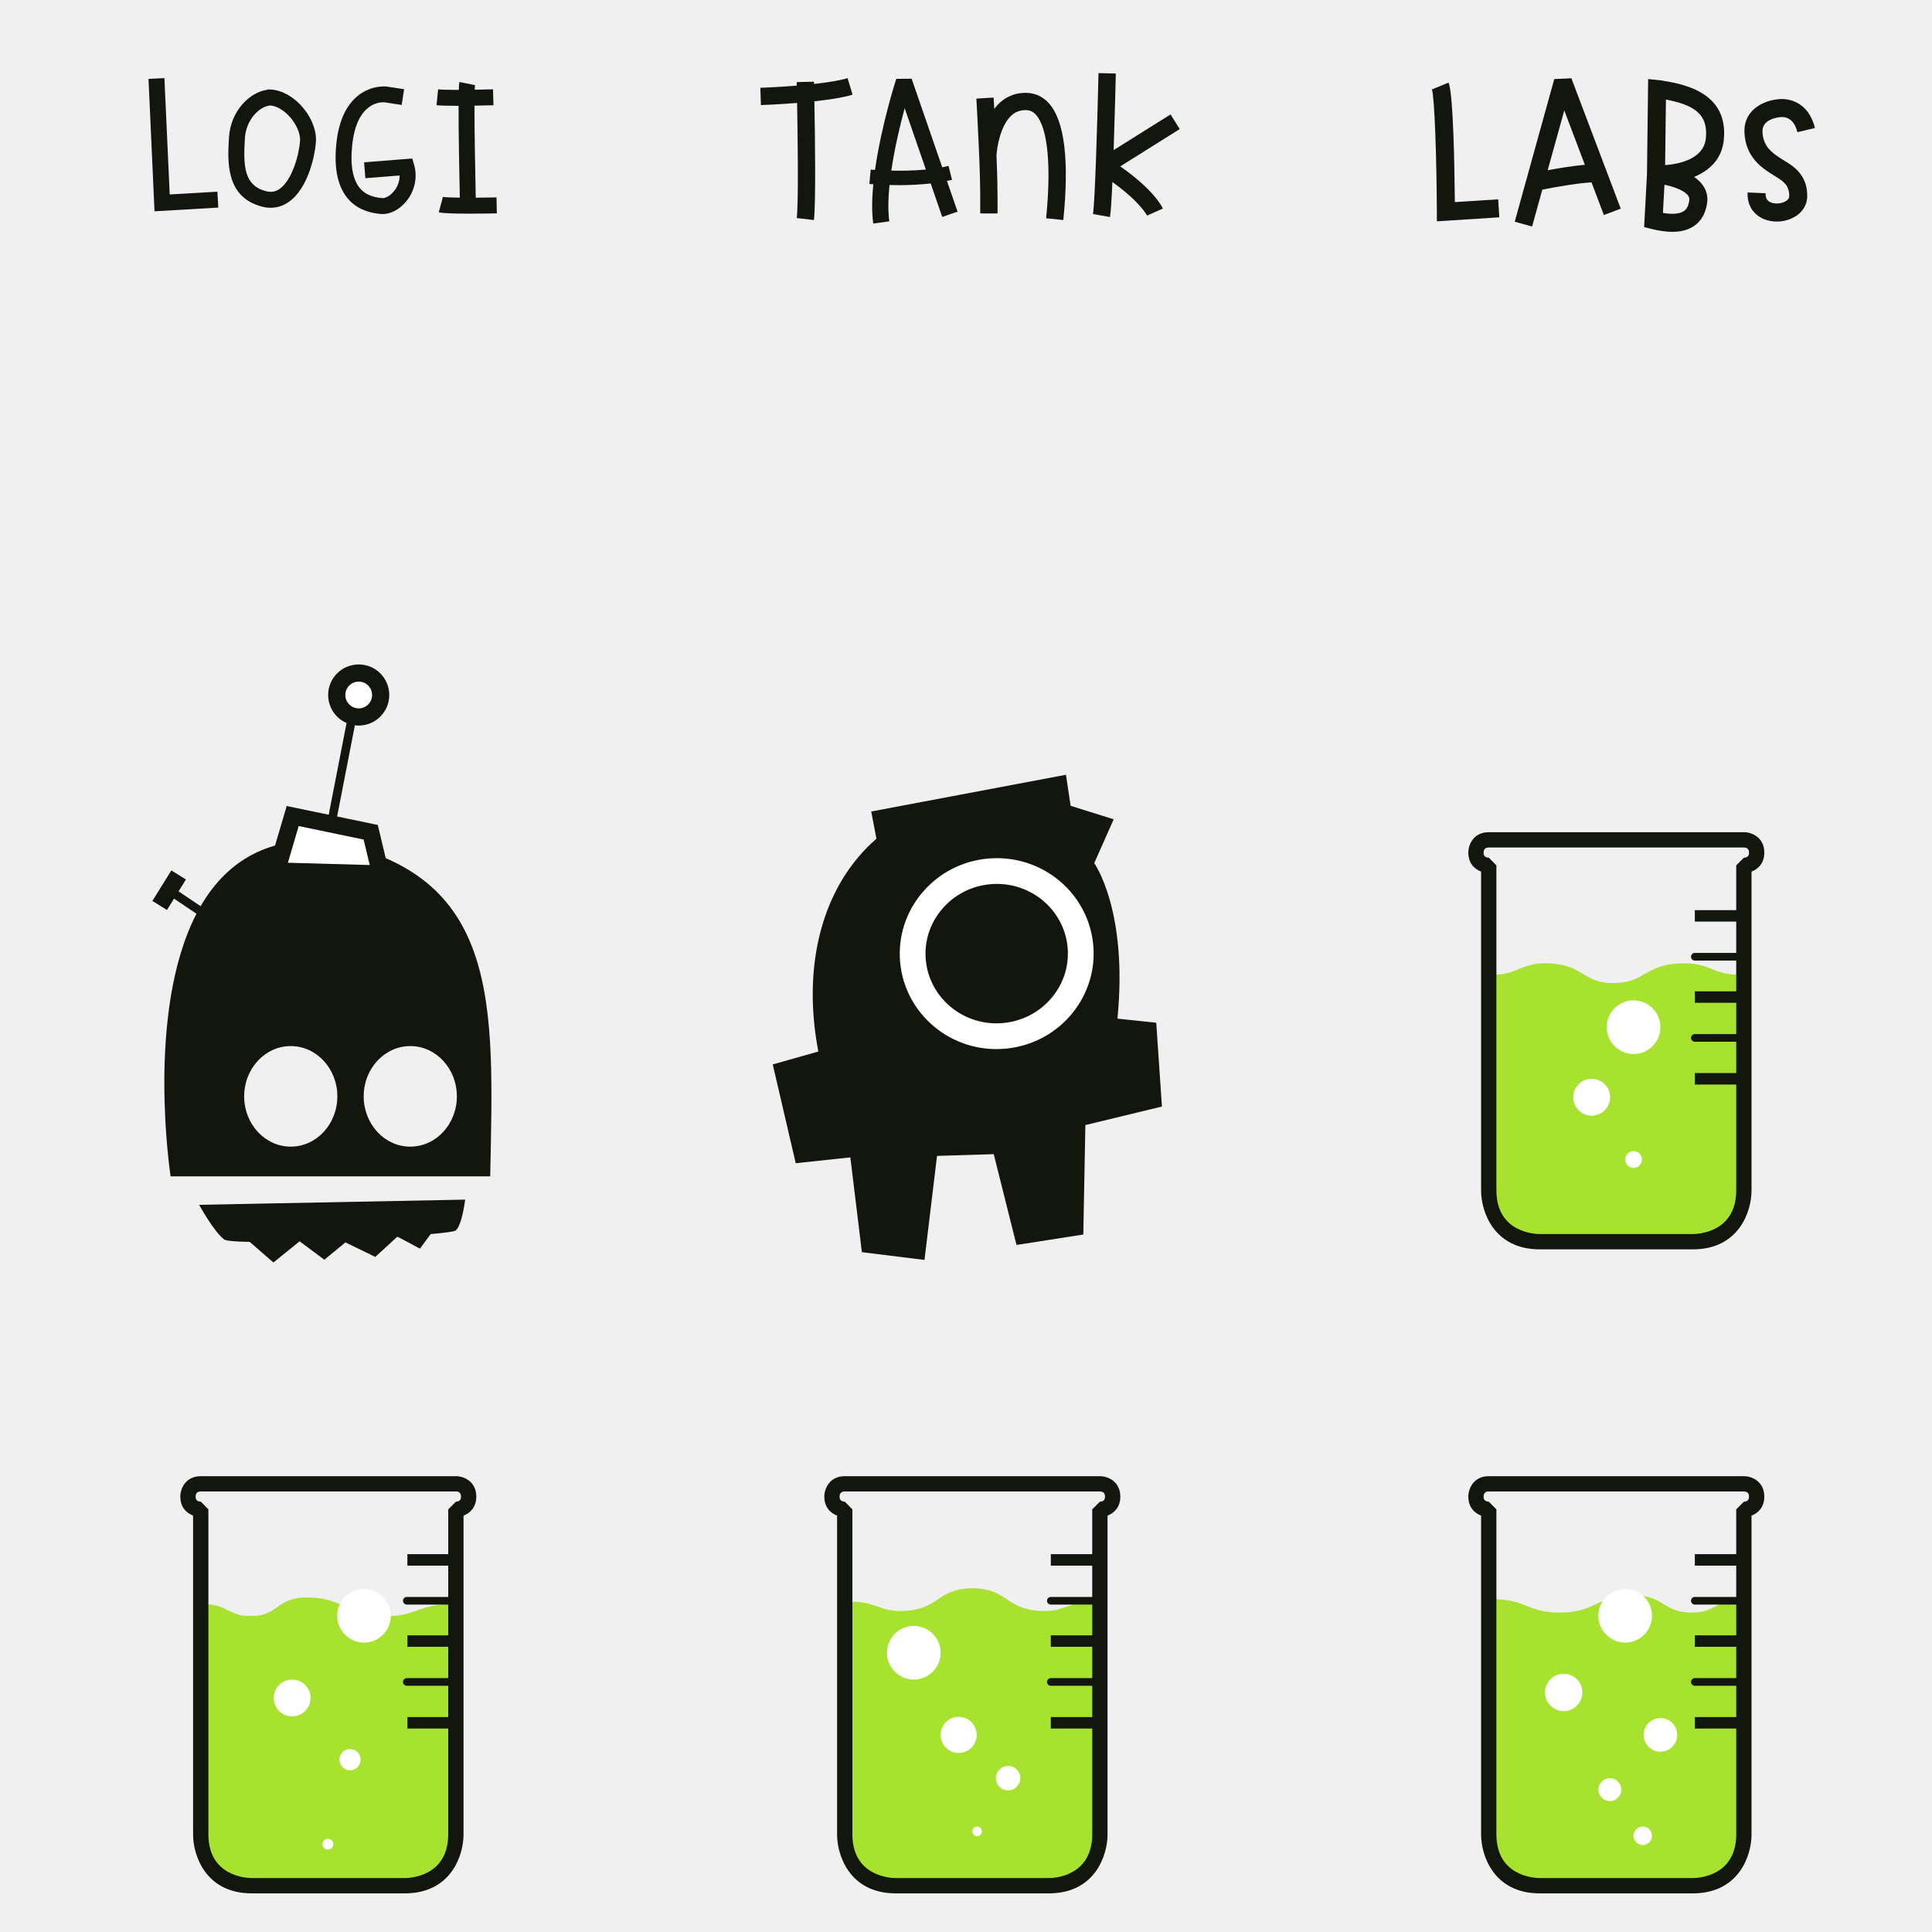
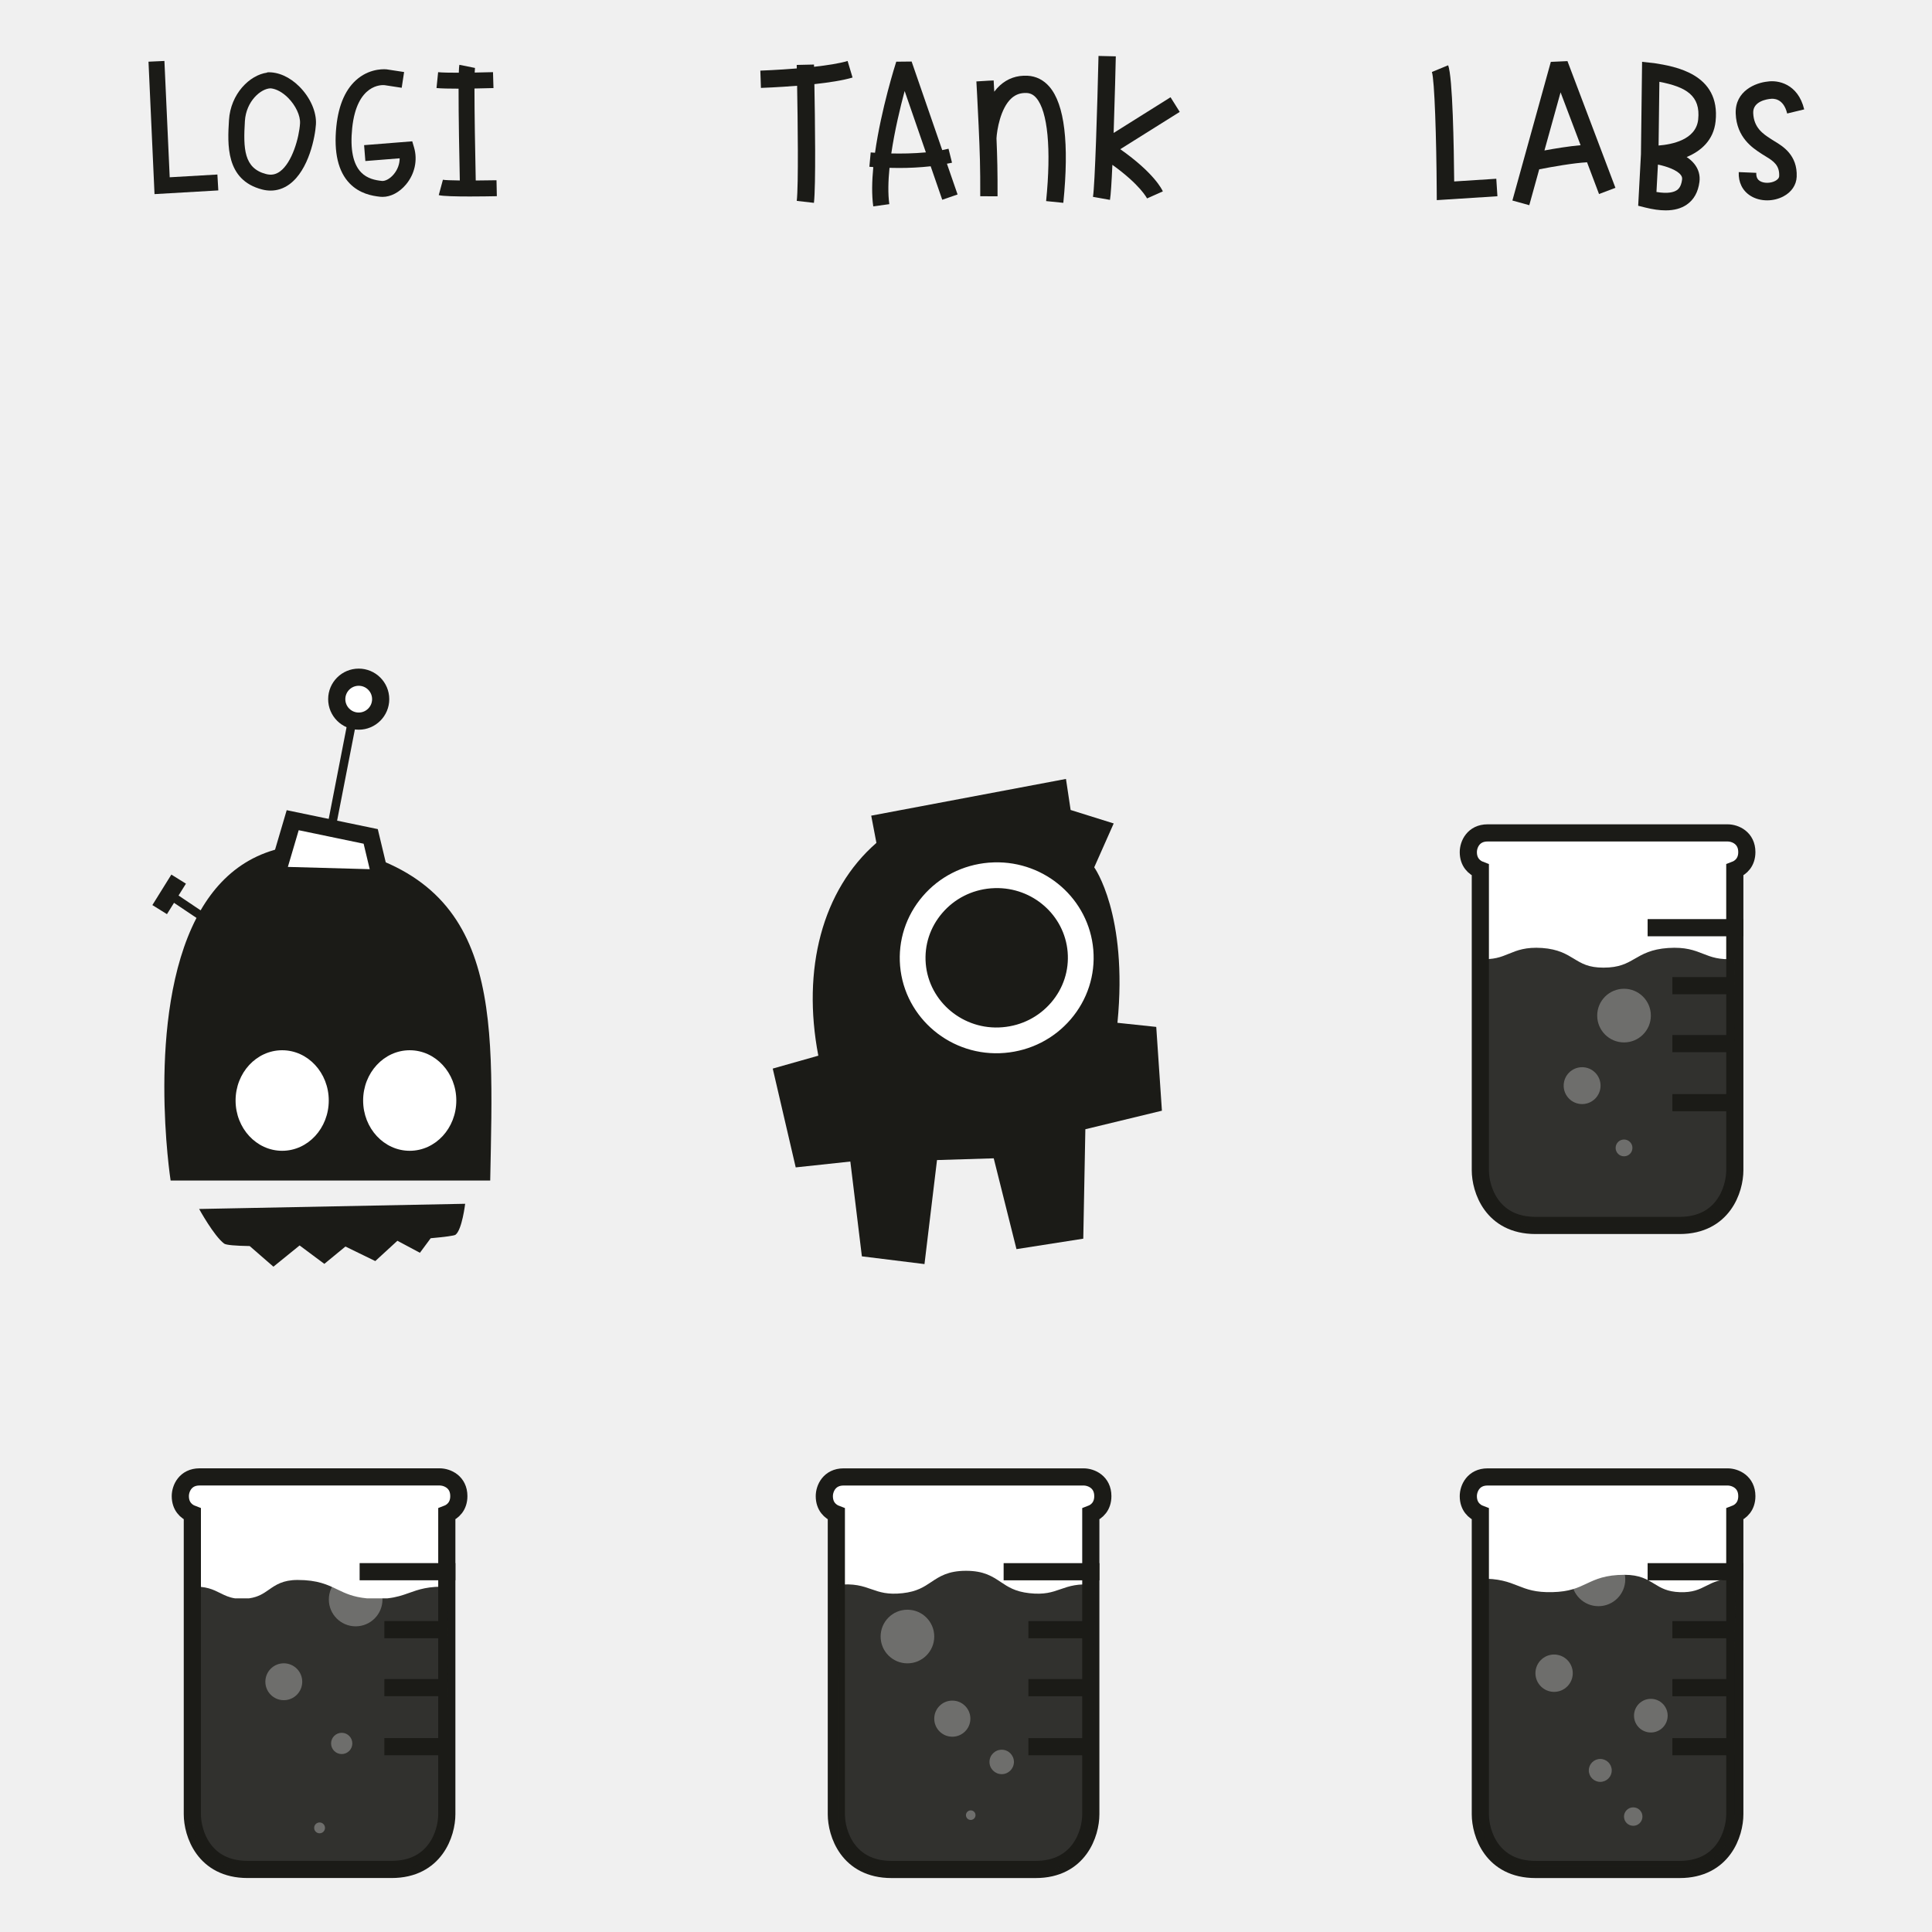
- <svg xmlns="http://www.w3.org/2000/svg" version="1.1" id="Layer_1" x="0px" y="0px" width="225px" height="225px" viewBox="0 -34.5 225 225" enable-background="new 0 -34.5 225 225" xml:space="preserve">
-   <path fill="#13160D" d="M134.656,84.609l-4.518-0.479c1.242-12.648-2.705-18.106-2.705-18.106l2.268-5.11l-5.016-1.569l-0.543-3.616  l-22.679,4.277l0.605,3.171c-6.322,5.503-8.693,14.716-6.765,24.782l-5.309,1.504l2.676,11.506l6.361-0.682l1.344,11.041  l7.291,0.902l1.459-12.115l6.606-0.203l2.649,10.576l7.78-1.217l0.242-12.746l8.916-2.158L134.656,84.609z" />
-   <path fill="#13160D" stroke="#FFFFFF" stroke-width="3" stroke-miterlimit="10" d="M115.833,66.945  c-0.188,0.005-0.382,0.016-0.575,0.031c-2.607,0.22-4.974,1.424-6.661,3.393c-1.686,1.963-2.494,4.453-2.278,7.007  c0.448,5.257,5.175,9.229,10.566,8.765c2.611-0.22,4.979-1.425,6.67-3.394c1.684-1.962,2.492-4.45,2.276-7.001  C125.398,70.673,121.009,66.809,115.833,66.945z" />
-   <path fill="#A6E22E" d="M48.578,153.053c-0.742,0.264-1.465,0.508-2.493,0.617h-2.389c-1.614-0.156-2.508-0.584-3.447-1.035  c-1.121-0.537-2.28-1.096-4.622-1.096c-1.712,0-2.542,0.572-3.346,1.131c-0.628,0.436-1.228,0.85-2.306,1h-1.641  c-0.691-0.105-1.186-0.346-1.695-0.6c-0.835-0.412-1.694-0.844-3.347-0.734l0.086,12.119v14.715c0,0,0,5.941,5.943,5.941h2.64  h12.135c-0.048,0,0.69,0,3.051,0c5.944,0,5.944-5.941,5.944-5.941v-13.789l0.061-13.045  C50.879,152.227,49.711,152.648,48.578,153.053z" />
-   <path fill="#13160D" d="M53.091,137.416H23.378c-1.745,0-2.378,1.422-2.378,2.377c0,1.246,0.725,1.924,1.487,2.211v37.162  c0,2.363,1.429,6.834,6.834,6.834h17.826c5.406,0,6.835-4.471,6.835-6.834v-37.162c0.762-0.287,1.487-0.965,1.487-2.211  C55.47,138.051,54.047,137.416,53.091,137.416z M53.092,140.389l-0.891,0.891v5.217h-4.757v1.336h4.757v3.646h-4.822  c-0.247,0-0.446,0.199-0.446,0.445s0.199,0.445,0.446,0.445h4.822v3.582h-4.757v1.336h4.757v3.645h-4.822  c-0.247,0-0.446,0.199-0.446,0.445c0,0.248,0.199,0.447,0.446,0.447h4.822v3.645h-4.757v1.336h4.757v12.357  c-0.032,4.914-4.54,5.057-5.053,5.057h-3.051H29.322c-0.514,0-5.021-0.143-5.053-5.053v-37.889l-0.878-0.891  c-0.61-0.02-0.61-0.438-0.61-0.596c0-0.271,0.104-0.596,0.597-0.596h29.713c0.272,0,0.598,0.105,0.598,0.596  C53.689,139.951,53.689,140.369,53.092,140.389z" />
-   <circle fill="#FFFFFF" cx="42.39" cy="153.672" r="3.123" />
-   <circle fill="#FFFFFF" cx="40.765" cy="170.433" r="1.237" />
-   <circle fill="#FFFFFF" cx="34.021" cy="163.249" r="2.147" />
-   <circle fill="#FFFFFF" cx="38.188" cy="180.268" r="0.631" />
-   <path fill="#A6E22E" d="M124.232,152.611c-0.955,0.332-1.857,0.648-3.615,0.455c-1.66-0.182-2.471-0.725-3.33-1.293  c-0.961-0.641-1.955-1.303-4.043-1.303c-2.094,0-3.088,0.662-4.051,1.303c-0.861,0.572-1.671,1.111-3.334,1.293  c-1.759,0.193-2.661-0.123-3.618-0.455c-1.007-0.354-2.051-0.717-4.009-0.5l0.146,11.115v15.941c0,0,0,5.941,5.943,5.941h2.641  h12.134c-0.047,0,0.689,0,3.053,0c5.943,0,5.943-5.941,5.943-5.941v-10.484l0.146-16.572  C126.283,151.896,125.24,152.262,124.232,152.611z" />
-   <path fill="#13160D" d="M128.092,137.416H98.378c-1.745,0-2.378,1.422-2.378,2.377c0,1.246,0.725,1.924,1.487,2.211v37.162  c0,2.363,1.429,6.834,6.833,6.834h17.829c5.406,0,6.834-4.471,6.834-6.834v-37.162c0.764-0.287,1.488-0.965,1.488-2.211  C130.471,138.051,129.047,137.416,128.092,137.416z M128.092,140.389l-0.891,0.891v5.217h-4.822v1.336h4.822v3.646h-4.822  c-0.246,0-0.445,0.199-0.445,0.445s0.199,0.445,0.445,0.445h4.822v3.582h-4.822v1.336h4.822v3.645h-4.822  c-0.246,0-0.445,0.199-0.445,0.445c0,0.248,0.199,0.447,0.445,0.447h4.822v3.645h-4.822v1.336h4.822v12.357  c-0.033,4.914-4.539,5.057-5.053,5.057h-3.053H104.32c-0.514,0-5.02-0.143-5.052-5.053v-37.889l-0.878-0.891  c-0.61-0.02-0.61-0.438-0.61-0.596c0-0.271,0.104-0.596,0.597-0.596h29.7c0.608,0.02,0.608,0.439,0.608,0.596  C128.686,139.949,128.688,140.369,128.092,140.389z" />
-   <circle fill="#FFFFFF" cx="106.419" cy="157.979" r="3.123" />
-   <circle fill="#FFFFFF" cx="117.398" cy="172.585" r="1.423" />
-   <circle fill="#FFFFFF" cx="111.646" cy="167.544" r="2.103" />
-   <circle fill="#FFFFFF" cx="113.791" cy="178.781" r="0.557" />
-   <path fill="#A6E22E" d="M199.799,152.572c-0.797,0.4-1.547,0.777-3.051,0.727c-1.475-0.055-2.199-0.496-2.965-0.961  c-0.844-0.518-1.719-1.053-3.486-1.053c-2.229,0-3.342,0.521-4.42,1.025c-1.021,0.48-1.984,0.934-3.957,0.984  c-2.002,0.053-2.994-0.332-4.043-0.744c-1.086-0.426-2.221-0.867-4.395-0.805l-0.023,1.92h-0.08v25.496c0,0,0,5.941,5.943,5.941  h2.639h12.135c-0.047,0,0.691,0,3.053,0c5.943,0,5.943-5.941,5.943-5.941v-18.75l0.188-8.666  C201.551,151.689,200.658,152.139,199.799,152.572z" />
-   <path fill="#13160D" d="M203.092,137.416h-29.713c-1.746,0-2.379,1.422-2.379,2.377c0,1.246,0.725,1.924,1.488,2.211v37.162  c0,2.363,1.428,6.834,6.834,6.834h17.826c5.406,0,6.834-4.471,6.834-6.834v-37.162c0.764-0.287,1.488-0.965,1.488-2.211  C205.471,138.051,204.047,137.416,203.092,137.416z M203.092,140.389l-0.891,0.891v5.217h-4.822v1.336h4.822v3.646h-4.822  c-0.246,0-0.445,0.199-0.445,0.445s0.199,0.445,0.445,0.445h4.822v3.582h-4.822v1.336h4.822v3.645h-4.822  c-0.246,0-0.445,0.199-0.445,0.445c0,0.248,0.199,0.447,0.445,0.447h4.822v3.645h-4.822v1.336h4.822v12.357  c-0.033,4.914-4.539,5.057-5.053,5.057h-3.053h-14.773c-0.516,0-5.021-0.143-5.053-5.053v-37.889l-0.879-0.891  c-0.609-0.02-0.609-0.438-0.609-0.596c0-0.271,0.104-0.596,0.598-0.596h29.699c0.609,0.02,0.609,0.439,0.609,0.596  C203.688,139.949,203.688,140.369,203.092,140.389z" />
-   <circle fill="#FFFFFF" cx="189.266" cy="153.672" r="3.123" />
-   <path fill="#FFFFFF" d="M193.369,165.586c1.082,0,1.957,0.875,1.957,1.957c0,1.086-0.875,1.961-1.957,1.961  c-1.084,0-1.961-0.875-1.961-1.961C191.408,166.461,192.287,165.586,193.369,165.586z" />
-   <circle fill="#FFFFFF" cx="182.102" cy="162.6" r="2.174" />
-   <circle fill="#FFFFFF" cx="187.479" cy="173.921" r="1.335" />
-   <circle fill="#FFFFFF" cx="191.316" cy="179.297" r="1.074" />
-   <path fill="#A6E22E" d="M199.445,78.377c-1.012-0.393-2.053-0.802-4.061-0.668c-1.949,0.128-2.979,0.72-3.883,1.243  c-0.926,0.532-1.8,1.036-3.648,1.036c-1.744,0-2.53-0.479-3.44-1.031c-0.864-0.525-1.843-1.119-3.704-1.249  c-1.911-0.13-2.913,0.277-3.879,0.67c-0.913,0.373-1.771,0.728-3.48,0.606l0.03,25.182c0,0,0,5.941,5.943,5.941h2.64H194.1  c-0.05,0,0.688,0,3.051,0c5.943,0,5.943-5.941,5.943-5.941V89.045l0.027-10.059C201.312,79.109,200.406,78.751,199.445,78.377z" />
-   <path fill="#13160D" d="M203.092,62.417h-29.713c-1.745,0-2.379,1.42-2.379,2.376c0,1.245,0.725,1.924,1.488,2.211v37.162  c0,2.363,1.428,6.834,6.834,6.834h17.826c5.406,0,6.834-4.471,6.834-6.834V67.004c0.764-0.287,1.488-0.966,1.488-2.211  C205.471,63.05,204.048,62.417,203.092,62.417z M203.092,65.389l-0.891,0.891v5.215h-4.821v1.336h4.821v3.646h-4.821  c-0.246,0-0.444,0.199-0.444,0.446c0,0.246,0.198,0.445,0.444,0.445h4.821v3.582h-4.821v1.336h4.821v3.646h-4.821  c-0.246,0-0.444,0.198-0.444,0.446c0,0.246,0.198,0.444,0.444,0.444h4.821v3.646h-4.821v1.336h4.821v12.359  c-0.032,4.912-4.538,5.055-5.053,5.055h-3.053h-14.773c-0.516,0-5.021-0.143-5.053-5.053V66.279l-0.879-0.891  c-0.608-0.019-0.608-0.438-0.608-0.596c0-0.271,0.104-0.594,0.597-0.594h29.713c0.271,0,0.598,0.103,0.598,0.594  C203.688,64.951,203.688,65.37,203.092,65.389z" />
-   <circle fill="#FFFFFF" cx="190.245" cy="85.126" r="3.124" />
-   <circle fill="#FFFFFF" cx="190.245" cy="100.536" r="0.978" />
-   <circle fill="#FFFFFF" cx="185.363" cy="93.284" r="2.147" />
+ <svg xmlns="http://www.w3.org/2000/svg" version="1.1" id="Layer_1" x="0px" y="0px" width="225px" height="225px" viewBox="0 -12 225 225" enable-background="new 0 -12 225 225" xml:space="preserve">
+   <path fill="#FFFFFF" stroke="#1B1B17" stroke-width="2" stroke-miterlimit="10" d="M201.197,160.004h-27.959  c-1.642,0-2.238,1.336-2.238,2.235c0,1.172,0.682,1.811,1.4,2.081v34.968c0,2.224,1.344,6.43,6.431,6.43h16.773  c5.087,0,6.431-4.206,6.431-6.43v-30.245v-4.723c0.719-0.271,1.4-0.909,1.4-2.081C203.436,160.6,202.097,160.004,201.197,160.004z" />
+   <path fill="#FFFFFF" stroke="#1B1B17" stroke-width="2" stroke-miterlimit="10" d="M126.197,160.004H98.238  c-1.642,0-2.238,1.336-2.238,2.235c0,1.172,0.682,1.811,1.4,2.081v34.968c0,2.224,1.344,6.43,6.431,6.43h16.773  c5.087,0,6.431-4.206,6.431-6.43v-30.245v-4.723c0.719-0.271,1.4-0.909,1.4-2.081C128.436,160.6,127.097,160.004,126.197,160.004z" />
+   <path fill="#FFFFFF" stroke="#1B1B17" stroke-width="2" stroke-miterlimit="10" d="M51.197,160H23.238  c-1.642,0-2.238,1.336-2.238,2.235c0,1.172,0.682,1.811,1.4,2.081v34.968c0,2.224,1.344,6.43,6.431,6.43h16.773  c5.087,0,6.431-4.206,6.431-6.43v-30.245v-4.723c0.719-0.271,1.4-0.909,1.4-2.081C53.436,160.596,52.097,160,51.197,160z" />
+   <path fill="#FFFFFF" stroke="#1B1B17" stroke-width="2" stroke-miterlimit="10" d="M201.197,85h-27.959  c-1.642,0-2.238,1.336-2.238,2.236c0,1.171,0.682,1.81,1.4,2.081v34.968c0,2.224,1.344,6.43,6.431,6.43h16.773  c5.087,0,6.431-4.206,6.431-6.43V94.039v-4.723c0.719-0.271,1.4-0.909,1.4-2.081C203.436,85.596,202.097,85,201.197,85z" />
+   <path fill="#1B1B17" d="M134.656,107.594l-4.518-0.479c1.241-12.648-2.705-18.106-2.705-18.106l2.268-5.11l-5.016-1.569  l-0.543-3.616l-22.68,4.277l0.605,3.171c-6.322,5.503-8.693,14.716-6.765,24.782l-5.309,1.504l2.676,11.506l6.361-0.682  l1.344,11.041l7.291,0.902l1.459-12.115l6.605-0.203l2.649,10.576l7.78-1.217l0.242-12.746l8.916-2.158L134.656,107.594z" />
+   <path fill="#1B1B17" stroke="#FFFFFF" stroke-width="3" stroke-miterlimit="10" d="M115.833,89.93  c-0.188,0.005-0.382,0.016-0.575,0.031c-2.607,0.22-4.974,1.424-6.661,3.393c-1.686,1.963-2.494,4.453-2.278,7.007  c0.448,5.256,5.175,9.229,10.566,8.765c2.611-0.22,4.979-1.425,6.67-3.394c1.684-1.963,2.492-4.451,2.276-7.002  C125.398,93.658,121.009,89.794,115.833,89.93z" />
+   <path opacity="0.9" fill="#1B1B17" d="M47.608,173.523c-0.742,0.265-1.465,0.51-2.493,0.62h-2.389  c-1.614-0.157-2.508-0.587-3.447-1.04c-1.121-0.539-2.28-1.101-4.622-1.101c-1.712,0-2.542,0.575-3.346,1.136  c-0.628,0.438-1.228,0.854-2.306,1.005h-1.641c-0.691-0.106-1.186-0.348-1.695-0.603c-0.835-0.414-1.694-0.848-3.347-0.737  l0.086,12.17v14.777c0,0,0,5.967,5.943,5.967h2.64h12.135c-0.048,0,0.69,0,3.051,0c5.944,0,5.944-5.967,5.944-5.967v-13.848  l0.061-13.1C49.909,172.693,48.741,173.117,47.608,173.523z" />
+   <circle opacity="0.3" fill="#FFFFFF" cx="41.42" cy="174.278" r="3.123" />
+   <circle opacity="0.3" fill="#FFFFFF" cx="39.795" cy="191.039" r="1.237" />
+   <circle opacity="0.3" fill="#FFFFFF" cx="33.051" cy="183.855" r="2.147" />
+   <circle opacity="0.3" fill="#FFFFFF" cx="37.218" cy="200.874" r="0.631" />
+   <path opacity="0.9" fill="#1B1B17" d="M123.492,173.084c-0.955,0.333-1.857,0.651-3.615,0.457c-1.66-0.183-2.471-0.728-3.33-1.299  c-0.961-0.643-1.955-1.308-4.043-1.308c-2.094,0-3.088,0.665-4.051,1.308c-0.861,0.575-1.671,1.116-3.334,1.299  c-1.759,0.194-2.661-0.124-3.618-0.457c-1.007-0.354-2.051-0.72-4.009-0.502l0.146,11.162v16.009c0,0,0,5.965,5.943,5.965h2.641  h12.134c-0.047,0,0.689,0,3.053,0c5.943,0,5.943-5.965,5.943-5.965v-10.528l0.146-16.643  C125.543,172.366,124.5,172.733,123.492,173.084z" />
+   <circle opacity="0.3" fill="#FFFFFF" cx="105.679" cy="178.589" r="3.123" />
+   <circle opacity="0.3" fill="#FFFFFF" cx="116.658" cy="193.195" r="1.423" />
+   <circle opacity="0.3" fill="#FFFFFF" cx="110.906" cy="188.154" r="2.103" />
+   <circle opacity="0.3" fill="#FFFFFF" cx="113.051" cy="199.392" r="0.557" />
+   <path opacity="0.9" fill="#1B1B17" d="M198.688,172.695c-0.797,0.402-1.547,0.78-3.051,0.729c-1.475-0.055-2.199-0.498-2.965-0.965  c-0.844-0.52-1.719-1.058-3.486-1.058c-2.229,0-3.342,0.524-4.42,1.03c-1.021,0.482-1.984,0.938-3.957,0.988  c-2.002,0.053-2.994-0.333-4.043-0.747c-1.086-0.428-2.221-0.871-4.395-0.809l-0.023,1.929h-0.08v25.604c0,0,0,5.965,5.943,5.965  h2.639h12.135c-0.047,0,0.691,0,3.053,0c5.943,0,5.943-5.965,5.943-5.965v-18.829l0.188-8.703  C200.439,171.809,199.547,172.26,198.688,172.695z" />
+   <circle opacity="0.3" fill="#FFFFFF" cx="186.154" cy="171.933" r="3.123" />
+   <path opacity="0.3" fill="#FFFFFF" d="M192.258,185.847c1.082,0,1.957,0.875,1.957,1.957c0,1.086-0.875,1.961-1.957,1.961  c-1.084,0-1.961-0.875-1.961-1.961C190.297,186.722,191.176,185.847,192.258,185.847z" />
+   <circle opacity="0.3" fill="#FFFFFF" cx="180.99" cy="182.86" r="2.174" />
+   <circle opacity="0.3" fill="#FFFFFF" cx="186.367" cy="194.182" r="1.335" />
+   <circle opacity="0.3" fill="#FFFFFF" cx="190.205" cy="199.558" r="1.074" />
+   <path opacity="0.9" fill="#1B1B17" d="M198.334,99.073c-1.012-0.395-2.053-0.805-4.062-0.67c-1.948,0.128-2.979,0.723-3.883,1.248  c-0.926,0.534-1.8,1.04-3.647,1.04c-1.744,0-2.53-0.481-3.44-1.035c-0.864-0.526-1.843-1.124-3.704-1.255  c-1.911-0.13-2.913,0.279-3.879,0.674c-0.913,0.374-1.771,0.73-3.48,0.607l0.03,25.289c0,0,0,5.967,5.943,5.967h2.64h12.137  c-0.05,0,0.688,0,3.051,0c5.943,0,5.943-5.967,5.943-5.967v-15.186l0.027-10.102C200.201,99.81,199.295,99.449,198.334,99.073z" />
+   <circle opacity="0.3" fill="#FFFFFF" cx="189.134" cy="106.275" r="3.124" />
+   <circle opacity="0.3" fill="#FFFFFF" cx="189.134" cy="121.685" r="0.978" />
+   <circle opacity="0.3" fill="#FFFFFF" cx="184.252" cy="114.433" r="2.147" />
  <g>
-     <path fill="#13160D" d="M181.009-25.293l-4.604,16.614l2.022,0.56l1.191-4.299c1.555-0.307,4.104-0.756,5.729-0.843l1.438,3.803   l1.965-0.743l-5.747-15.182L181.009-25.293z M180.243-14.677l1.933-6.963l2.398,6.333C183.161-15.182,181.5-14.909,180.243-14.677z   " />
-     <path fill="#13160D" d="M193.402-25.139l-1.459-0.159l-0.137,11.073l-0.332,6.172l0.842,0.21c0.912,0.229,1.73,0.343,2.453,0.343   c1.021,0,1.854-0.229,2.521-0.685c0.857-0.587,1.37-1.505,1.527-2.732c0.099-0.776-0.108-1.517-0.604-2.141   c-0.253-0.322-0.573-0.598-0.93-0.833c1.731-0.715,3.224-2.021,3.466-4.264C201.359-23.882,195.818-24.758,193.402-25.139z    M196.105-9.919c-0.353,0.241-1.058,0.449-2.44,0.216l0.176-3.284c1.021,0.211,2.252,0.63,2.728,1.233   c0.146,0.183,0.195,0.354,0.166,0.571C196.62-10.271,196.232-10.006,196.105-9.919z M198.662-18.378   c-0.262,2.431-3.16,2.986-4.744,3.108l0.096-7.634C197.214-22.293,198.971-21.251,198.662-18.378z" />
-     <path fill="#13160D" d="M169.43-10.964c-0.035-3.988-0.176-12.606-0.729-13.918l-1.942,0.802c0.317,0.909,0.543,7.956,0.578,14.243   l0.006,1.112l7.267-0.466l-0.135-2.096L169.43-10.964z" />
-     <path fill="#13160D" d="M207.837-15.766c-0.123-0.073-0.235-0.139-0.328-0.205l-0.21-0.137c-0.835-0.542-1.979-1.287-2.043-3.06   c-0.053-1.44,1.743-1.655,2.032-1.686c0.362-0.057,1.593-0.101,2.035,1.75l2.042-0.492c-0.747-3.1-3.17-3.533-4.396-3.333   c-1.391,0.136-3.91,1.1-3.812,3.837c0.102,2.864,2.058,4.135,2.993,4.746l0.186,0.121c0.125,0.082,0.266,0.167,0.419,0.26   c0.978,0.587,1.667,1.101,1.612,2.357c-0.012,0.28-0.266,0.472-0.479,0.583c-0.562,0.297-1.375,0.3-1.841,0.003   c-0.196-0.123-0.45-0.358-0.425-0.974l-2.1-0.088c-0.053,1.225,0.444,2.232,1.399,2.835c0.577,0.367,1.285,0.551,2.007,0.551   c0.661,0,1.334-0.155,1.934-0.468c0.979-0.513,1.562-1.372,1.602-2.356C210.576-14.12,208.792-15.19,207.837-15.766z" />
+     <path fill="#1B1B17" d="M180.609-4.795l-4.476,16.148l1.966,0.544l1.158-4.178c1.511-0.298,3.989-0.735,5.569-0.819l1.396,3.696   l1.91-0.722l-5.586-14.756L180.609-4.795z M179.865,5.523l1.879-6.769l2.331,6.156C182.701,5.032,181.087,5.297,179.865,5.523z" />
+     <path fill="#1B1B17" d="M192.655-4.646L191.237-4.8l-0.133,10.763l-0.322,5.999l0.818,0.205c0.886,0.222,1.681,0.333,2.384,0.333   c0.992,0,1.802-0.223,2.45-0.666c0.832-0.57,1.332-1.463,1.483-2.655c0.097-0.754-0.104-1.475-0.587-2.081   c-0.245-0.313-0.556-0.582-0.903-0.81c1.682-0.695,3.134-1.965,3.369-4.145C200.39-3.424,195.004-4.275,192.655-4.646z    M195.283,10.148c-0.344,0.234-1.029,0.436-2.372,0.209l0.171-3.191c0.992,0.205,2.188,0.612,2.651,1.198   c0.142,0.178,0.189,0.344,0.161,0.555C195.783,9.806,195.406,10.063,195.283,10.148z M197.769,1.926   c-0.255,2.363-3.072,2.902-4.611,3.021l0.093-7.42C196.36-1.879,198.068-0.867,197.769,1.926z" />
+     <path fill="#1B1B17" d="M169.354,9.132c-0.034-3.876-0.171-12.252-0.708-13.528l-1.888,0.779c0.309,0.884,0.527,7.733,0.562,13.844   l0.006,1.081l7.063-0.453l-0.131-2.038L169.354,9.132z" />
+     <path fill="#1B1B17" d="M206.686,4.464c-0.119-0.071-0.229-0.135-0.318-0.199l-0.204-0.133c-0.812-0.527-1.924-1.251-1.986-2.975   c-0.051-1.399,1.694-1.609,1.976-1.639c0.353-0.056,1.548-0.098,1.979,1.701l1.984-0.479c-0.727-3.013-3.081-3.434-4.273-3.24   c-1.352,0.132-3.801,1.069-3.704,3.73c0.099,2.784,1.999,4.019,2.909,4.613l0.18,0.118c0.122,0.08,0.259,0.162,0.407,0.253   c0.95,0.57,1.62,1.07,1.567,2.291c-0.012,0.272-0.258,0.459-0.465,0.567c-0.547,0.289-1.337,0.292-1.79,0.003   c-0.19-0.12-0.437-0.348-0.413-0.947l-2.042-0.085c-0.051,1.19,0.432,2.169,1.36,2.755c0.561,0.357,1.249,0.535,1.95,0.535   c0.643,0,1.297-0.15,1.88-0.455c0.952-0.499,1.519-1.333,1.558-2.29C209.349,6.064,207.614,5.024,206.686,4.464z" />
  </g>
  <g>
-     <path fill="#13160D" d="M98.711-25.398c-0.966,0.29-2.409,0.509-3.908,0.676c-0.002-0.135-0.004-0.227-0.005-0.262l-2.013,0.045   c0,0.013,0.003,0.16,0.009,0.409c-2.265,0.185-4.208,0.254-4.245,0.255l0.068,2.013c0.151-0.005,2.003-0.071,4.215-0.25   c0.07,3.956,0.172,11.542-0.042,13.407l2.001,0.229c0.232-2.023,0.124-9.874,0.052-13.826c1.667-0.182,3.319-0.43,4.445-0.769   L98.711-25.398z" />
-     <path fill="#13160D" d="M110.871-13.552l-0.408-1.627c-0.237,0.059-0.481,0.112-0.73,0.16l-3.566-10.315l-1.79,0.019   c-0.1,0.31-1.751,5.494-2.473,10.604c-0.308-0.021-0.492-0.038-0.502-0.038l-0.156,1.67c0.035,0.002,0.204,0.018,0.458,0.037   c-0.159,1.649-0.191,3.234-0.005,4.577l1.87-0.26c-0.169-1.218-0.132-2.685,0.022-4.228c0.354,0.009,0.729,0.016,1.133,0.016   c1.12,0,2.397-0.057,3.662-0.198l1.348,3.9l1.784-0.617l-1.239-3.583C110.476-13.476,110.681-13.504,110.871-13.552z M103.8-14.629   c0.389-2.643,1.034-5.334,1.555-7.274l2.472,7.149C106.396-14.619,104.957-14.603,103.8-14.629z" />
-     <polygon fill="#13160D" points="114.715,-23.084 115.079,-23.101 115.721,-23.14  " />
-     <path fill="#13160D" d="M119.664-23.68c-1.246-0.061-2.328,0.322-3.225,1.138c-0.24,0.218-0.455,0.463-0.648,0.722   c-0.04-0.738-0.066-1.233-0.07-1.309l-0.643,0.029l-1.369,0.083c0.01,0.175,0.141,2.473,0.262,5.156   c0.141,3.107,0.201,4.823,0.188,8.215l2.015,0.007c0.01-2.823-0.029-4.508-0.124-6.758c0.052-0.934,0.453-3.483,1.742-4.657   c0.495-0.448,1.079-0.649,1.772-0.616c0.443,0.021,0.8,0.205,1.121,0.578c1.34,1.556,1.756,5.933,1.146,12.011l2.003,0.203   c0.695-6.917,0.15-11.468-1.622-13.527C121.536-23.19,120.654-23.631,119.664-23.68z" />
-     <path fill="#13160D" d="M130.466-15.125l6.925-4.343l-1.07-1.706l-6.627,4.157c0.137-3.981,0.233-8.117,0.252-8.921l-2.014-0.047   c-0.136,5.895-0.42,15.129-0.646,16.41l1.982,0.353c0.096-0.548,0.192-2.114,0.28-4.082c3.259,2.34,4.029,3.895,4.037,3.913   l1.841-0.821C135.324-10.442,134.398-12.362,130.466-15.125z" />
+     <path fill="#1B1B17" d="M98.711-4.898c-0.966,0.29-2.409,0.509-3.908,0.676c-0.002-0.135-0.004-0.227-0.005-0.262l-2.013,0.045   c0,0.013,0.003,0.16,0.009,0.409c-2.265,0.185-4.208,0.254-4.245,0.255l0.068,2.013c0.151-0.005,2.003-0.071,4.215-0.25   c0.07,3.956,0.172,11.542-0.042,13.407l2.001,0.229c0.232-2.023,0.124-9.874,0.052-13.826c1.667-0.182,3.319-0.43,4.445-0.769   L98.711-4.898z" />
+     <path fill="#1B1B17" d="M110.871,6.948l-0.408-1.627c-0.237,0.059-0.481,0.112-0.73,0.16l-3.566-10.315l-1.79,0.019   c-0.1,0.31-1.751,5.494-2.473,10.604c-0.308-0.021-0.492-0.038-0.502-0.038l-0.156,1.67c0.035,0.002,0.204,0.018,0.458,0.037   c-0.159,1.649-0.191,3.234-0.005,4.577l1.87-0.26c-0.169-1.218-0.132-2.685,0.022-4.228c0.354,0.009,0.729,0.016,1.133,0.016   c1.12,0,2.397-0.057,3.662-0.198l1.348,3.9l1.784-0.617l-1.239-3.583C110.476,7.024,110.681,6.996,110.871,6.948z M103.8,5.871   c0.389-2.643,1.034-5.334,1.555-7.274l2.472,7.149C106.396,5.881,104.957,5.897,103.8,5.871z" />
+     <polygon fill="#1B1B17" points="114.715,-2.584 115.079,-2.601 115.721,-2.64  " />
+     <path fill="#1B1B17" d="M119.664-3.18c-1.246-0.061-2.328,0.322-3.225,1.138c-0.24,0.218-0.455,0.463-0.648,0.722   c-0.04-0.738-0.066-1.233-0.07-1.309L115.078-2.6l-1.369,0.083c0.01,0.175,0.141,2.473,0.262,5.156   c0.141,3.107,0.201,4.823,0.188,8.215l2.015,0.007c0.01-2.823-0.029-4.508-0.124-6.758c0.052-0.934,0.453-3.483,1.742-4.657   c0.495-0.448,1.079-0.649,1.772-0.616c0.442,0.021,0.8,0.205,1.121,0.578c1.34,1.556,1.756,5.933,1.146,12.011l2.003,0.203   c0.695-6.917,0.15-11.468-1.622-13.527C121.536-2.69,120.654-3.131,119.664-3.18z" />
+     <path fill="#1B1B17" d="M130.466,5.375l6.925-4.343l-1.07-1.706l-6.627,4.157c0.138-3.981,0.233-8.117,0.252-8.921l-2.014-0.047   c-0.136,5.895-0.42,15.129-0.646,16.41l1.981,0.353c0.096-0.548,0.192-2.114,0.28-4.082c3.259,2.34,4.029,3.895,4.037,3.913   l1.841-0.821C135.324,10.058,134.398,8.138,130.466,5.375z" />
  </g>
  <g>
-     <polygon fill="#13160D" points="19.764,-11.855 19.148,-25.401 17.294,-25.316 17.995,-9.893 25.425,-10.324 25.317,-12.176  " />
-     <path fill="#13160D" d="M31.109-24.075l0.002,0.034c-2.04,0.276-4.258,2.471-4.444,5.532c-0.169,2.779-0.425,6.979,3.864,8.077   c0.333,0.086,0.663,0.128,0.986,0.128c0.777,0,1.518-0.245,2.181-0.728c2.292-1.669,3.011-5.607,3.095-6.983   c0.087-1.438-0.652-3.125-1.93-4.403C33.737-23.547,32.37-24.15,31.109-24.075z M32.606-12.532   c-0.496,0.361-1.006,0.457-1.614,0.302c-2.602-0.666-2.666-2.976-2.472-6.166c0.14-2.324,1.872-3.808,3.009-3.817   c0.653,0.067,1.374,0.458,2.021,1.106c0.886,0.887,1.444,2.084,1.391,2.979C34.841-16.484,34.029-13.569,32.606-12.532z" />
-     <path fill="#13160D" d="M48.01-16.042l-5.607,0.446l0.147,1.85l3.994-0.317c0.002,0.657-0.236,1.317-0.687,1.857   c-0.488,0.585-1.047,0.812-1.38,0.777c-0.751-0.077-1.705-0.26-2.419-0.994c-0.945-0.97-1.295-2.707-1.042-5.163   c0.535-5.177,3.476-5.029,3.775-4.996l1.99,0.305l0.281-1.835l-2.012-0.307c-0.074-0.01-1.761-0.207-3.337,1.043   c-1.418,1.125-2.274,3.009-2.542,5.599c-0.313,3.029,0.211,5.267,1.56,6.649c1.144,1.172,2.578,1.443,3.557,1.544   c0.087,0.009,0.175,0.013,0.264,0.013c0.96,0,1.963-0.527,2.732-1.447c1.017-1.218,1.368-2.825,0.94-4.299L48.01-16.042z" />
-     <path fill="#13160D" d="M57.823-11.509c-0.799,0.016-1.63,0.026-2.418,0.03c-0.078-3.578-0.15-8.008-0.148-10.714   c1.175-0.019,2.125-0.047,2.213-0.05l-0.055-1.855c-0.021,0-0.962,0.028-2.134,0.048c0.009-0.253,0.02-0.448,0.035-0.538   l-1.819-0.364c-0.03,0.147-0.05,0.469-0.065,0.921c-0.992,0.001-1.915-0.013-2.408-0.062l-0.188,1.846   c0.533,0.054,1.468,0.072,2.471,0.072c0.033,0,0.066,0,0.099,0c-0.009,3.092,0.084,7.94,0.144,10.693   c-1.003-0.012-1.753-0.039-1.968-0.086l-0.485,1.792c0.46,0.125,2.027,0.159,3.615,0.159c1.19,0,2.394-0.02,3.15-0.035   L57.823-11.509z" />
+     <polygon fill="#1B1B17" points="19.764,8.645 19.148,-4.901 17.294,-4.816 17.995,10.607 25.425,10.176 25.317,8.324  " />
+     <path fill="#1B1B17" d="M31.109-3.575l0.002,0.034c-2.04,0.276-4.258,2.471-4.444,5.532c-0.169,2.779-0.425,6.979,3.864,8.077   c0.333,0.086,0.663,0.128,0.986,0.128c0.777,0,1.518-0.245,2.181-0.728c2.292-1.669,3.011-5.607,3.095-6.983   c0.087-1.438-0.652-3.125-1.93-4.403C33.737-3.047,32.37-3.65,31.109-3.575z M32.606,7.968C32.11,8.329,31.6,8.425,30.992,8.27   c-2.602-0.666-2.666-2.976-2.472-6.166c0.14-2.324,1.872-3.808,3.009-3.817c0.653,0.067,1.374,0.458,2.021,1.106   c0.886,0.887,1.444,2.084,1.391,2.979C34.841,4.016,34.029,6.931,32.606,7.968z" />
+     <path fill="#1B1B17" d="M48.01,4.458l-5.607,0.446l0.147,1.85l3.994-0.317c0.002,0.657-0.236,1.317-0.687,1.857   c-0.488,0.585-1.047,0.812-1.38,0.777c-0.751-0.077-1.705-0.26-2.419-0.994c-0.945-0.97-1.295-2.707-1.042-5.163   c0.535-5.177,3.476-5.029,3.775-4.996l1.99,0.305l0.281-1.835L45.05-3.919c-0.074-0.01-1.761-0.207-3.337,1.043   c-1.418,1.125-2.274,3.009-2.542,5.599c-0.313,3.029,0.211,5.267,1.56,6.649c1.144,1.172,2.578,1.443,3.557,1.544   c0.087,0.009,0.175,0.013,0.264,0.013c0.96,0,1.963-0.527,2.732-1.447c1.017-1.218,1.368-2.825,0.94-4.299L48.01,4.458z" />
+     <path fill="#1B1B17" d="M57.823,8.991c-0.799,0.016-1.63,0.026-2.418,0.03c-0.078-3.578-0.15-8.008-0.148-10.714   c1.175-0.019,2.125-0.047,2.213-0.05l-0.055-1.855c-0.021,0-0.962,0.028-2.134,0.048c0.009-0.253,0.02-0.448,0.035-0.538   l-1.819-0.364c-0.03,0.147-0.05,0.469-0.065,0.921c-0.992,0.001-1.915-0.013-2.408-0.062l-0.188,1.846   c0.533,0.054,1.468,0.072,2.471,0.072c0.033,0,0.066,0,0.099,0c-0.009,3.092,0.084,7.94,0.144,10.693   c-1.003-0.012-1.753-0.039-1.968-0.086l-0.485,1.792c0.46,0.125,2.027,0.159,3.615,0.159c1.19,0,2.394-0.02,3.15-0.035   L57.823,8.991z" />
  </g>
-   <path fill="none" stroke="#13160D" stroke-miterlimit="10" d="M38.362,62.58l2.646-13.583" />
-   <circle fill="#FFFFFF" stroke="#13160D" stroke-width="2" stroke-miterlimit="10" cx="41.775" cy="46.439" r="2.558" />
-   <path fill="#13160D" d="M23.192,105.812c0,0,1.722,3.143,2.91,4.031c0.228,0.172,1.336,0.26,2.977,0.287l2.763,2.402l3.05-2.471  c0,0,0,0,0.001,0l2.879,2.145l2.457-2.018l3.476,1.693l2.576-2.365l2.622,1.4l1.255-1.695c1.65-0.148,2.739-0.293,2.889-0.404  c0.764-0.572,1.125-3.609,1.125-3.609L23.192,105.812z" />
-   <path fill="#13160D" d="M37.982,63.424c-7.271-0.484-11.817,2.783-14.618,7.61l-2.57-1.727l0.86-1.382l-1.698-1.057l-2.21,3.552  l1.698,1.057l0.822-1.32l2.618,1.758C16.913,83.427,19.87,102.5,19.87,102.5h37.22C57.477,82.501,58.478,67.131,37.982,63.424z   M33.861,99.037c-2.996,0-5.425-2.623-5.425-5.857c0-3.23,2.429-5.854,5.425-5.854c2.997,0,5.426,2.623,5.426,5.854  C39.288,96.414,36.858,99.037,33.861,99.037z M47.781,99.037c-2.998,0-5.426-2.623-5.426-5.857c0-3.23,2.429-5.854,5.426-5.854  c2.997,0,5.425,2.623,5.425,5.854C53.206,96.414,50.777,99.037,47.781,99.037z" />
-   <path fill="none" d="M33.092,87.373c-0.786,0.072-1.848,0.541-2.5,1.021c-0.705,0.521-0.894,1.418-1.262,2.162  c-0.966,1.953-1.151,5.191,0.76,6.701c1.543,1.219,3.307,2.01,5.381,1.637c1.129-0.203,1.843-1.172,2.449-2.105  c1.778-2.754,1.605-7.816-2.125-8.842c-1.224-0.336-2.82-0.764-3.999,0.004" />
-   <polygon fill="#FFFFFF" stroke="#13160D" stroke-width="2" stroke-miterlimit="10" points="34.088,60.535 32.199,66.939   44.334,67.276 43.172,62.423 " />
+   <path fill="none" stroke="#1B1B17" stroke-miterlimit="10" d="M38.362,85.565l2.646-13.583" />
+   <circle fill="#FFFFFF" stroke="#1B1B17" stroke-width="2" stroke-miterlimit="10" cx="41.775" cy="69.424" r="2.558" />
+   <path fill="#1B1B17" d="M23.192,128.797c0,0,1.722,3.143,2.91,4.031c0.228,0.172,1.336,0.26,2.977,0.287l2.763,2.402l3.05-2.473  c0,0,0,0,0.001,0l2.879,2.146l2.457-2.02l3.476,1.693l2.576-2.364l2.622,1.399l1.255-1.694c1.65-0.147,2.739-0.293,2.889-0.404  c0.764-0.571,1.125-3.608,1.125-3.608L23.192,128.797z" />
+   <path fill="#1B1B17" d="M37.982,86.409c-7.271-0.484-11.817,2.783-14.618,7.61l-2.57-1.727l0.86-1.382l-1.698-1.057l-2.21,3.552  l1.698,1.057l0.822-1.32l2.618,1.758c-5.971,11.512-3.014,30.584-3.014,30.584h37.22C57.477,105.486,58.478,90.116,37.982,86.409z" />
+   <polygon fill="#FFFFFF" stroke="#1B1B17" stroke-width="2" stroke-miterlimit="10" points="34.088,83.52 32.199,89.924   44.334,90.261 43.172,85.408 " />
+   <path fill="#FFFFFF" d="M32.861,122.021c-2.996,0-5.425-2.623-5.425-5.856c0-3.229,2.429-5.854,5.425-5.854  c2.997,0,5.426,2.623,5.426,5.854C38.288,119.398,35.858,122.021,32.861,122.021z" />
+   <path fill="#FFFFFF" d="M47.716,122.021c-2.998,0-5.426-2.623-5.426-5.856c0-3.229,2.429-5.854,5.426-5.854  c2.997,0,5.425,2.623,5.425,5.854C53.141,119.398,50.711,122.021,47.716,122.021z" />
+   <line fill="#FFFFFF" stroke="#1B1B17" stroke-width="2" stroke-linecap="square" stroke-miterlimit="10" x1="192.882" y1="96.039" x2="202.035" y2="96.039" />
+   <line fill="#FFFFFF" stroke="#1B1B17" stroke-width="2" stroke-miterlimit="10" x1="194.764" y1="102.789" x2="202.035" y2="102.789" />
+   <line fill="#FFFFFF" stroke="#1B1B17" stroke-width="2" stroke-miterlimit="10" x1="194.764" y1="109.539" x2="201.946" y2="109.539" />
+   <line fill="#FFFFFF" stroke="#1B1B17" stroke-width="2" stroke-miterlimit="10" x1="194.764" y1="116.414" x2="202.035" y2="116.414" />
+   <line fill="#FFFFFF" stroke="#1B1B17" stroke-width="2" stroke-linecap="square" stroke-miterlimit="10" x1="192.882" y1="171.043" x2="202.035" y2="171.043" />
+   <line fill="#FFFFFF" stroke="#1B1B17" stroke-width="2" stroke-miterlimit="10" x1="194.764" y1="177.793" x2="202.035" y2="177.793" />
+   <line fill="#FFFFFF" stroke="#1B1B17" stroke-width="2" stroke-miterlimit="10" x1="194.764" y1="184.543" x2="201.946" y2="184.543" />
+   <line fill="#FFFFFF" stroke="#1B1B17" stroke-width="2" stroke-miterlimit="10" x1="194.764" y1="191.418" x2="202.035" y2="191.418" />
+   <line fill="#FFFFFF" stroke="#1B1B17" stroke-width="2" stroke-linecap="square" stroke-miterlimit="10" x1="117.882" y1="171.043" x2="127.035" y2="171.043" />
+   <line fill="#FFFFFF" stroke="#1B1B17" stroke-width="2" stroke-miterlimit="10" x1="119.764" y1="177.793" x2="127.035" y2="177.793" />
+   <line fill="#FFFFFF" stroke="#1B1B17" stroke-width="2" stroke-miterlimit="10" x1="119.764" y1="184.543" x2="126.946" y2="184.543" />
+   <line fill="#FFFFFF" stroke="#1B1B17" stroke-width="2" stroke-miterlimit="10" x1="119.764" y1="191.418" x2="127.035" y2="191.418" />
+   <line fill="#FFFFFF" stroke="#1B1B17" stroke-width="2" stroke-linecap="square" stroke-miterlimit="10" x1="42.882" y1="171.039" x2="52.035" y2="171.039" />
+   <line fill="#FFFFFF" stroke="#1B1B17" stroke-width="2" stroke-miterlimit="10" x1="44.764" y1="177.789" x2="52.035" y2="177.789" />
+   <line fill="#FFFFFF" stroke="#1B1B17" stroke-width="2" stroke-miterlimit="10" x1="44.764" y1="184.539" x2="51.946" y2="184.539" />
+   <line fill="#FFFFFF" stroke="#1B1B17" stroke-width="2" stroke-miterlimit="10" x1="44.764" y1="191.414" x2="52.035" y2="191.414" />
</svg>
